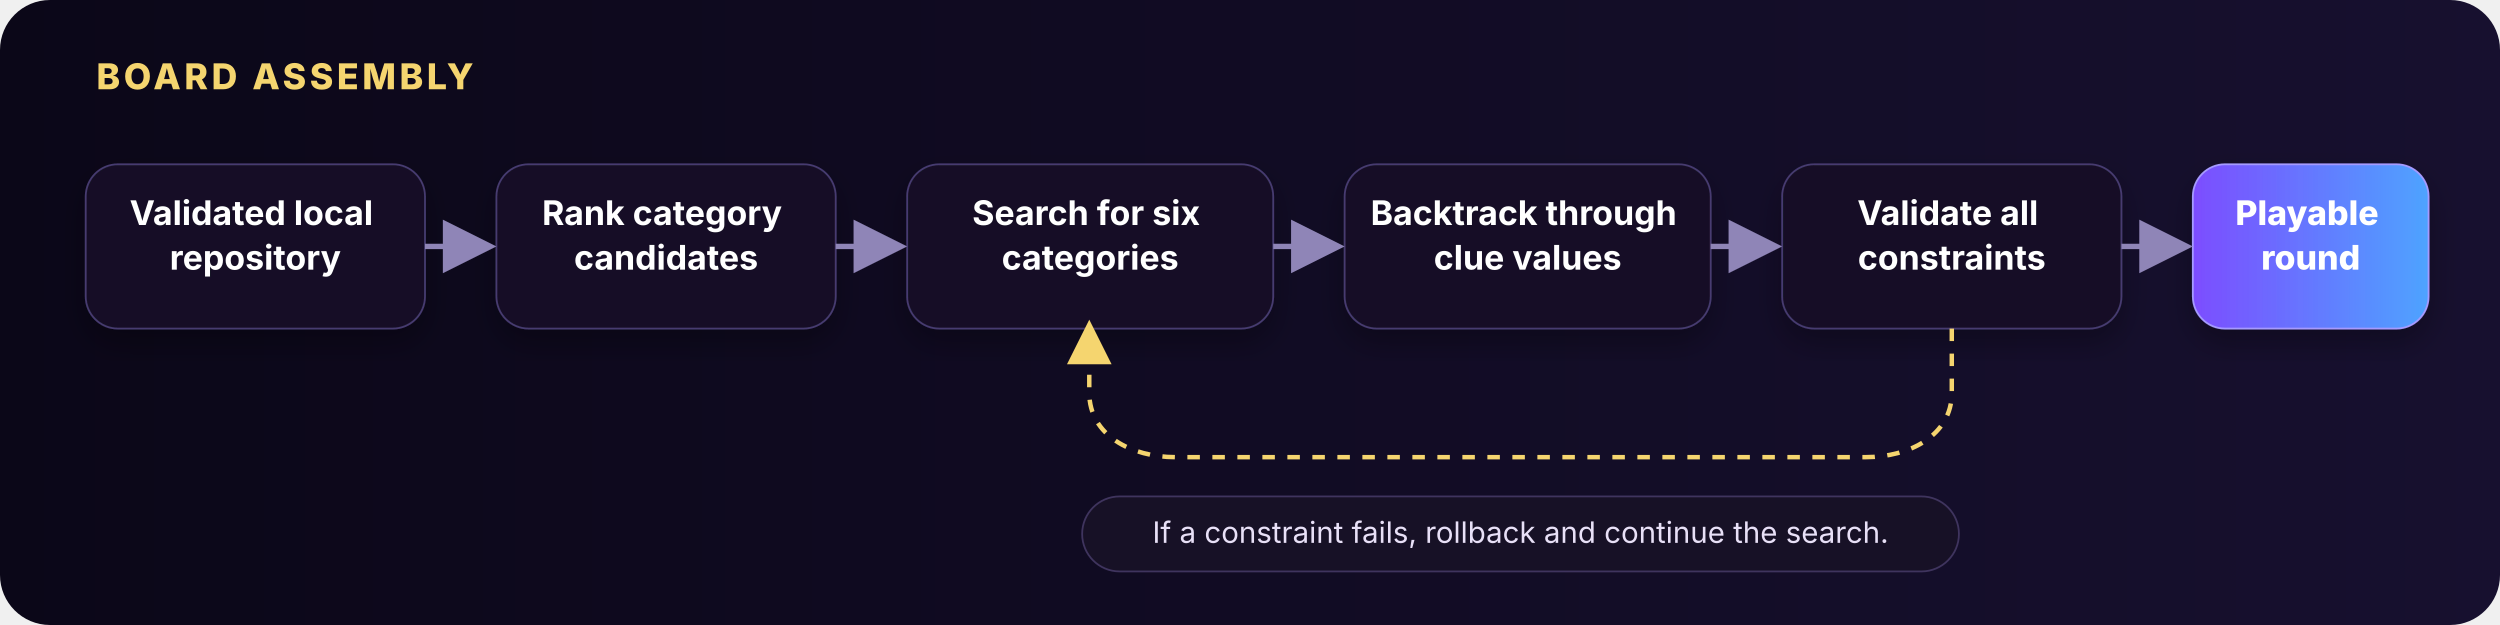
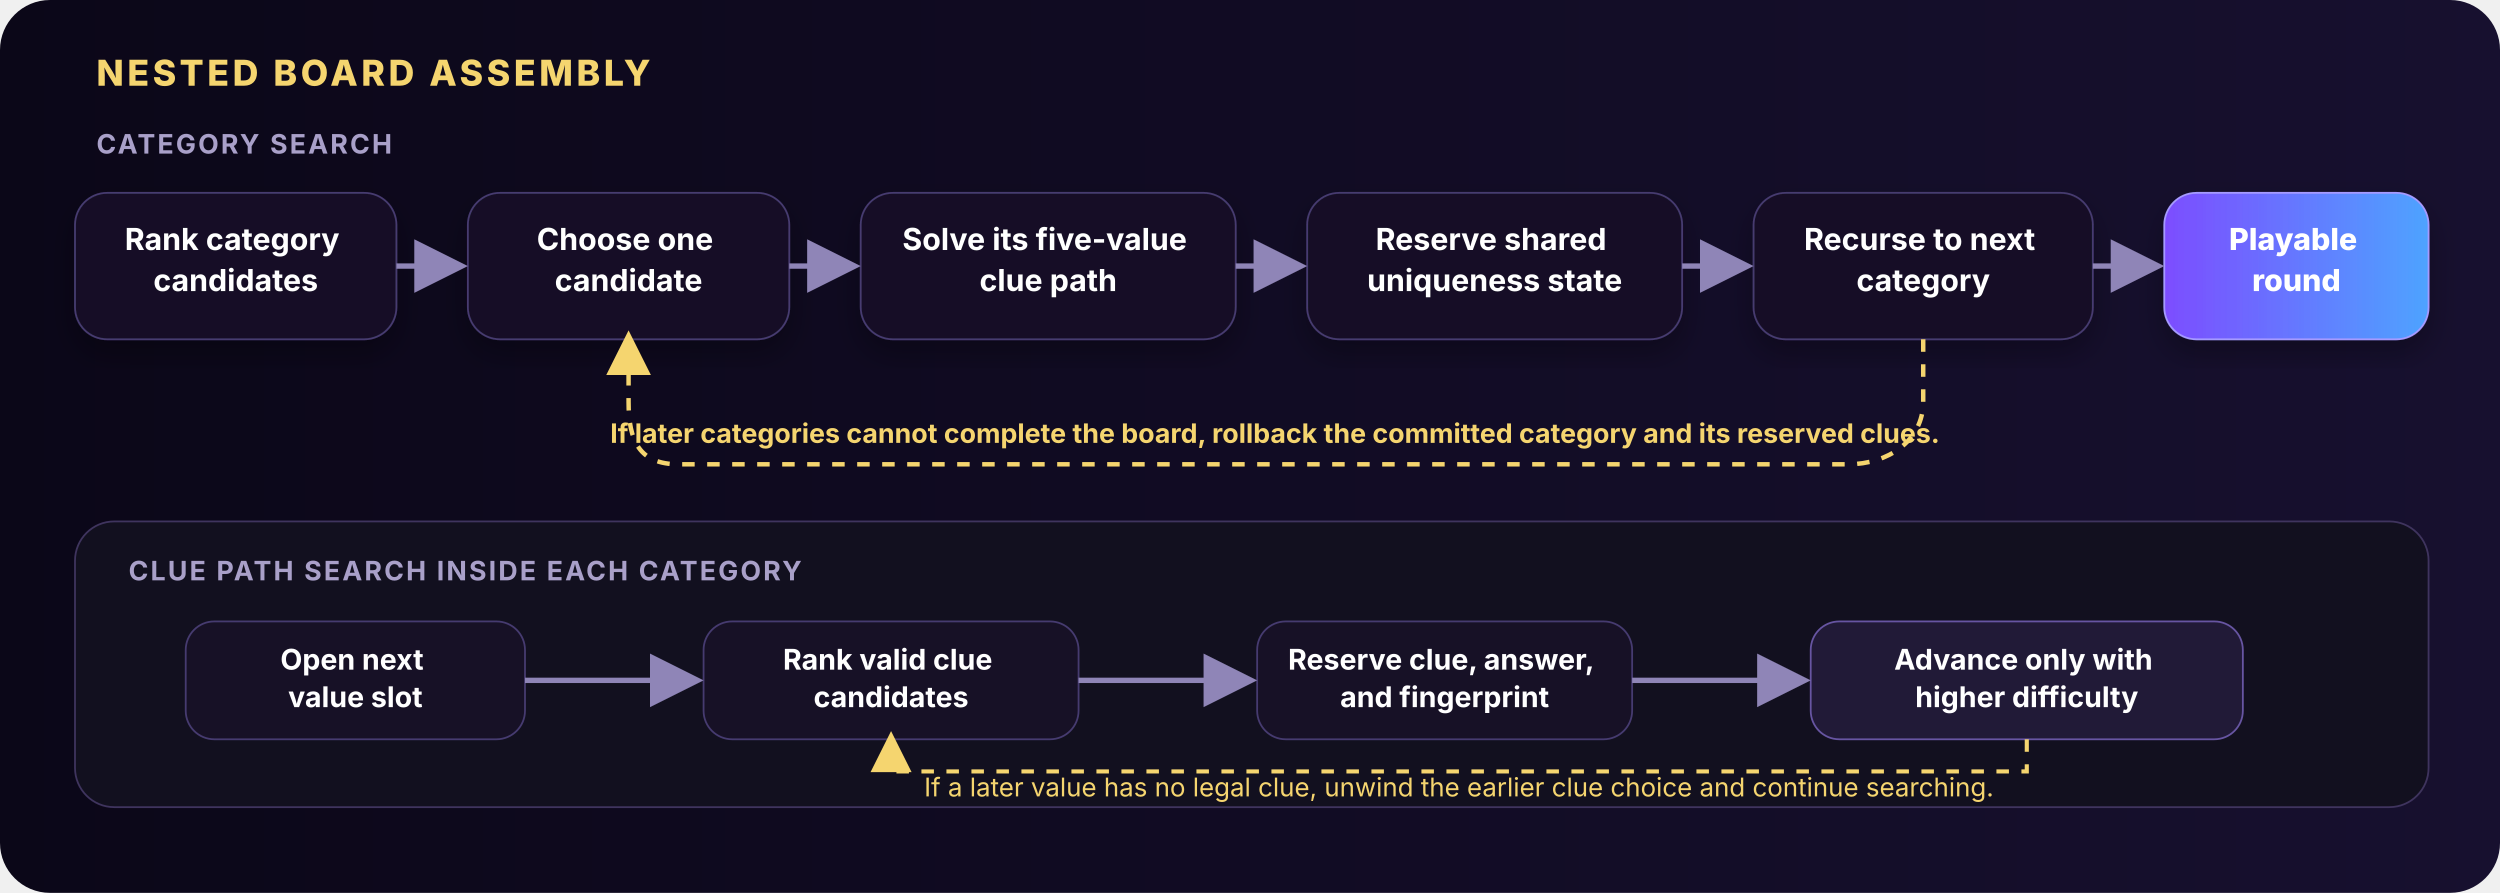
- <svg xmlns="http://www.w3.org/2000/svg" width="1400" height="350" viewBox="0 0 1400 350" role="img" aria-labelledby="title desc">
+ <svg xmlns="http://www.w3.org/2000/svg" width="1400" height="500" viewBox="0 0 1400 500" role="img" aria-labelledby="title desc">
  <defs>
    <linearGradient id="bg" x1="0" x2="1">
      <stop offset="0" stop-color="#0b0718" />
      <stop offset="1" stop-color="#17102f" />
    </linearGradient>
    <linearGradient id="accent" x1="0" x2="1">
      <stop offset="0" stop-color="#7c4dff" />
      <stop offset="1" stop-color="#4ea3ff" />
    </linearGradient>
    <filter id="shadow" x="-20%" y="-20%" width="140%" height="140%">
      <feDropShadow dx="0" dy="8" stdDeviation="8" flood-color="#000000" flood-opacity="0.28" />
    </filter>
    <marker id="arrow" markerWidth="10" markerHeight="10" refX="8" refY="5" orient="auto">
      <path d="M0,0 L10,5 L0,10 z" fill="#8f85b7" />
    </marker>
    <marker id="rollbackArrow" markerWidth="10" markerHeight="10" refX="8" refY="5" orient="auto">
      <path d="M0,0 L10,5 L0,10 z" fill="#f5d56f" />
    </marker>
  </defs>
-   <rect width="1400" height="350" rx="28" fill="url(#bg)" />
-   <text x="54" y="50" fill="#f5d56f" font-family="Inter,Segoe UI,Arial,sans-serif" font-size="20" font-weight="800" letter-spacing="2">BOARD ASSEMBLY</text>
-   <g font-family="Inter,Segoe UI,Arial,sans-serif" font-size="19" text-anchor="middle" filter="url(#shadow)">
-     <rect x="48" y="92" width="190" height="92" rx="18" fill="#171126" stroke="#463b70" />
-     <text x="143" y="126" fill="#ffffff" font-weight="700">
-       <tspan x="143">Validated local</tspan>
-       <tspan x="143" dy="25">repository</tspan>
+   <rect width="1400" height="500" rx="28" fill="url(#bg)" />
+   <text x="54" y="48" fill="#f5d56f" font-family="Inter,Segoe UI,Arial,sans-serif" font-size="20" font-weight="800" letter-spacing="2">NESTED BOARD ASSEMBLY</text>
+   <text x="54" y="86" fill="#a9a0c9" font-family="Inter,Segoe UI,Arial,sans-serif" font-size="15" font-weight="700" letter-spacing="1.2">CATEGORY SEARCH</text>
+   <g font-family="Inter,Segoe UI,Arial,sans-serif" font-size="17" text-anchor="middle" filter="url(#shadow)">
+     <rect x="42" y="108" width="180" height="82" rx="18" fill="#171126" stroke="#463b70" />
+     <text x="132" y="140" fill="#ffffff" font-weight="700">
+       <tspan x="132">Rank category</tspan>
+       <tspan x="132" dy="23">candidates</tspan>
    </text>
-     <rect x="278" y="92" width="190" height="92" rx="18" fill="#171126" stroke="#463b70" />
-     <text x="373" y="126" fill="#ffffff" font-weight="700">
-       <tspan x="373">Rank category</tspan>
-       <tspan x="373" dy="25">candidates</tspan>
+     <rect x="262" y="108" width="180" height="82" rx="18" fill="#171126" stroke="#463b70" />
+     <text x="352" y="140" fill="#ffffff" font-weight="700">
+       <tspan x="352">Choose one</tspan>
+       <tspan x="352" dy="23">candidate</tspan>
    </text>
-     <rect x="508" y="92" width="205" height="92" rx="18" fill="#171126" stroke="#463b70" />
-     <text x="610.5" y="126" fill="#ffffff" font-weight="700">
-       <tspan x="610.5">Search for six</tspan>
-       <tspan x="610.5" dy="25">categories</tspan>
+     <rect x="482" y="108" width="210" height="82" rx="18" fill="#171126" stroke="#463b70" />
+     <text x="587" y="140" fill="#ffffff" font-weight="700">
+       <tspan x="587">Solve its five-value</tspan>
+       <tspan x="587" dy="23">clue path</tspan>
    </text>
-     <rect x="753" y="92" width="205" height="92" rx="18" fill="#171126" stroke="#463b70" />
-     <text x="855.5" y="126" fill="#ffffff" font-weight="700">
-       <tspan x="855.5">Backtrack through</tspan>
-       <tspan x="855.5" dy="25">clue values</tspan>
+     <rect x="732" y="108" width="210" height="82" rx="18" fill="#171126" stroke="#463b70" />
+     <text x="837" y="140" fill="#ffffff" font-weight="700">
+       <tspan x="837">Reserve shared</tspan>
+       <tspan x="837" dy="23">uniqueness state</tspan>
    </text>
-     <rect x="998" y="92" width="190" height="92" rx="18" fill="#171126" stroke="#463b70" />
-     <text x="1093" y="126" fill="#ffffff" font-weight="700">
-       <tspan x="1093">Validate all</tspan>
-       <tspan x="1093" dy="25">constraints</tspan>
+     <rect x="982" y="108" width="190" height="82" rx="18" fill="#171126" stroke="#463b70" />
+     <text x="1077" y="140" fill="#ffffff" font-weight="700">
+       <tspan x="1077">Recurse to next</tspan>
+       <tspan x="1077" dy="23">category</tspan>
    </text>
-     <rect x="1228" y="92" width="132" height="92" rx="18" fill="url(#accent)" stroke="#a59aff" />
-     <text x="1294" y="126" fill="#ffffff" font-weight="800">
-       <tspan x="1294">Playable</tspan>
-       <tspan x="1294" dy="25">round</tspan>
+     <rect x="1212" y="108" width="148" height="82" rx="18" fill="url(#accent)" stroke="#a59aff" />
+     <text x="1286" y="140" fill="#ffffff" font-weight="800">
+       <tspan x="1286">Playable</tspan>
+       <tspan x="1286" dy="23">round</tspan>
    </text>
  </g>
  <g stroke="#8f85b7" stroke-width="3" fill="none" marker-end="url(#arrow)">
-     <path d="M238 138 H272" />
-     <path d="M468 138 H502" />
-     <path d="M713 138 H747" />
-     <path d="M958 138 H992" />
-     <path d="M1188 138 H1222" />
+     <path d="M222 149 H256" />
+     <path d="M442 149 H476" />
+     <path d="M692 149 H726" />
+     <path d="M942 149 H976" />
+     <path d="M1172 149 H1206" />
  </g>
-   <path d="M1093 184 V220 C1093 244 1069 256 1045 256 H658 C634 256 610 244 610 220 V184" fill="none" stroke="#f5d56f" stroke-width="2.5" stroke-dasharray="7 7" marker-end="url(#rollbackArrow)" />
-   <g font-family="Inter,Segoe UI,Arial,sans-serif" text-anchor="middle">
-     <rect x="606" y="278" width="491" height="42" rx="21" fill="#171126" stroke="#3f345e" />
-     <text x="851.5" y="304" fill="#e8e0f7" font-size="16.5">If a constraint fails, rollback and continue the search.</text>
+   <path d="M1077 190 V225 C1077 247 1057 260 1035 260 H380 C358 260 352 247 352 225 V190" fill="none" stroke="#f5d56f" stroke-width="2.5" stroke-dasharray="7 7" marker-end="url(#rollbackArrow)" />
+   <text x="714" y="248" text-anchor="middle" fill="#f5d56f" font-family="Inter,Segoe UI,Arial,sans-serif" font-size="15" font-weight="700">If later categories cannot complete the board, rollback the committed category and its reserved clues.</text>
+   <rect x="42" y="292" width="1318" height="160" rx="22" fill="#12101f" stroke="#3f345e" />
+   <text x="72" y="325" fill="#a9a0c9" font-family="Inter,Segoe UI,Arial,sans-serif" font-size="15" font-weight="700" letter-spacing="1.2">CLUE PATH SEARCH INSIDE EACH CATEGORY</text>
+   <g font-family="Inter,Segoe UI,Arial,sans-serif" font-size="16" text-anchor="middle">
+     <rect x="104" y="348" width="190" height="66" rx="16" fill="#171126" stroke="#463b70" />
+     <text x="199" y="375" fill="#ffffff" font-weight="700">
+       <tspan x="199">Open next</tspan>
+       <tspan x="199" dy="21">value slot</tspan>
+     </text>
+     <rect x="394" y="348" width="210" height="66" rx="16" fill="#171126" stroke="#463b70" />
+     <text x="499" y="375" fill="#ffffff" font-weight="700">
+       <tspan x="499">Rank valid clue</tspan>
+       <tspan x="499" dy="21">candidates</tspan>
+     </text>
+     <rect x="704" y="348" width="210" height="66" rx="16" fill="#171126" stroke="#463b70" />
+     <text x="809" y="375" fill="#ffffff" font-weight="700">
+       <tspan x="809">Reserve clue, answer,</tspan>
+       <tspan x="809" dy="21">and fingerprint</tspan>
+     </text>
+     <rect x="1014" y="348" width="242" height="66" rx="16" fill="#211a37" stroke="#6755a2" />
+     <text x="1135" y="375" fill="#ffffff" font-weight="700">
+       <tspan x="1135">Advance only with</tspan>
+       <tspan x="1135" dy="21">higher difficulty</tspan>
+     </text>
  </g>
+   <g stroke="#8f85b7" stroke-width="3" fill="none" marker-end="url(#arrow)">
+     <path d="M294 381 H388" />
+     <path d="M604 381 H698" />
+     <path d="M914 381 H1008" />
+   </g>
+   <path d="M1135 414 V432 H499 V414" fill="none" stroke="#f5d56f" stroke-width="2.3" stroke-dasharray="7 7" marker-end="url(#rollbackArrow)" />
+   <text x="817" y="446" text-anchor="middle" fill="#f5d56f" font-family="Inter,Segoe UI,Arial,sans-serif" font-size="14.5">If a later value has no legal clue, unwind the earlier clue choice and continue searching.</text>
</svg>
